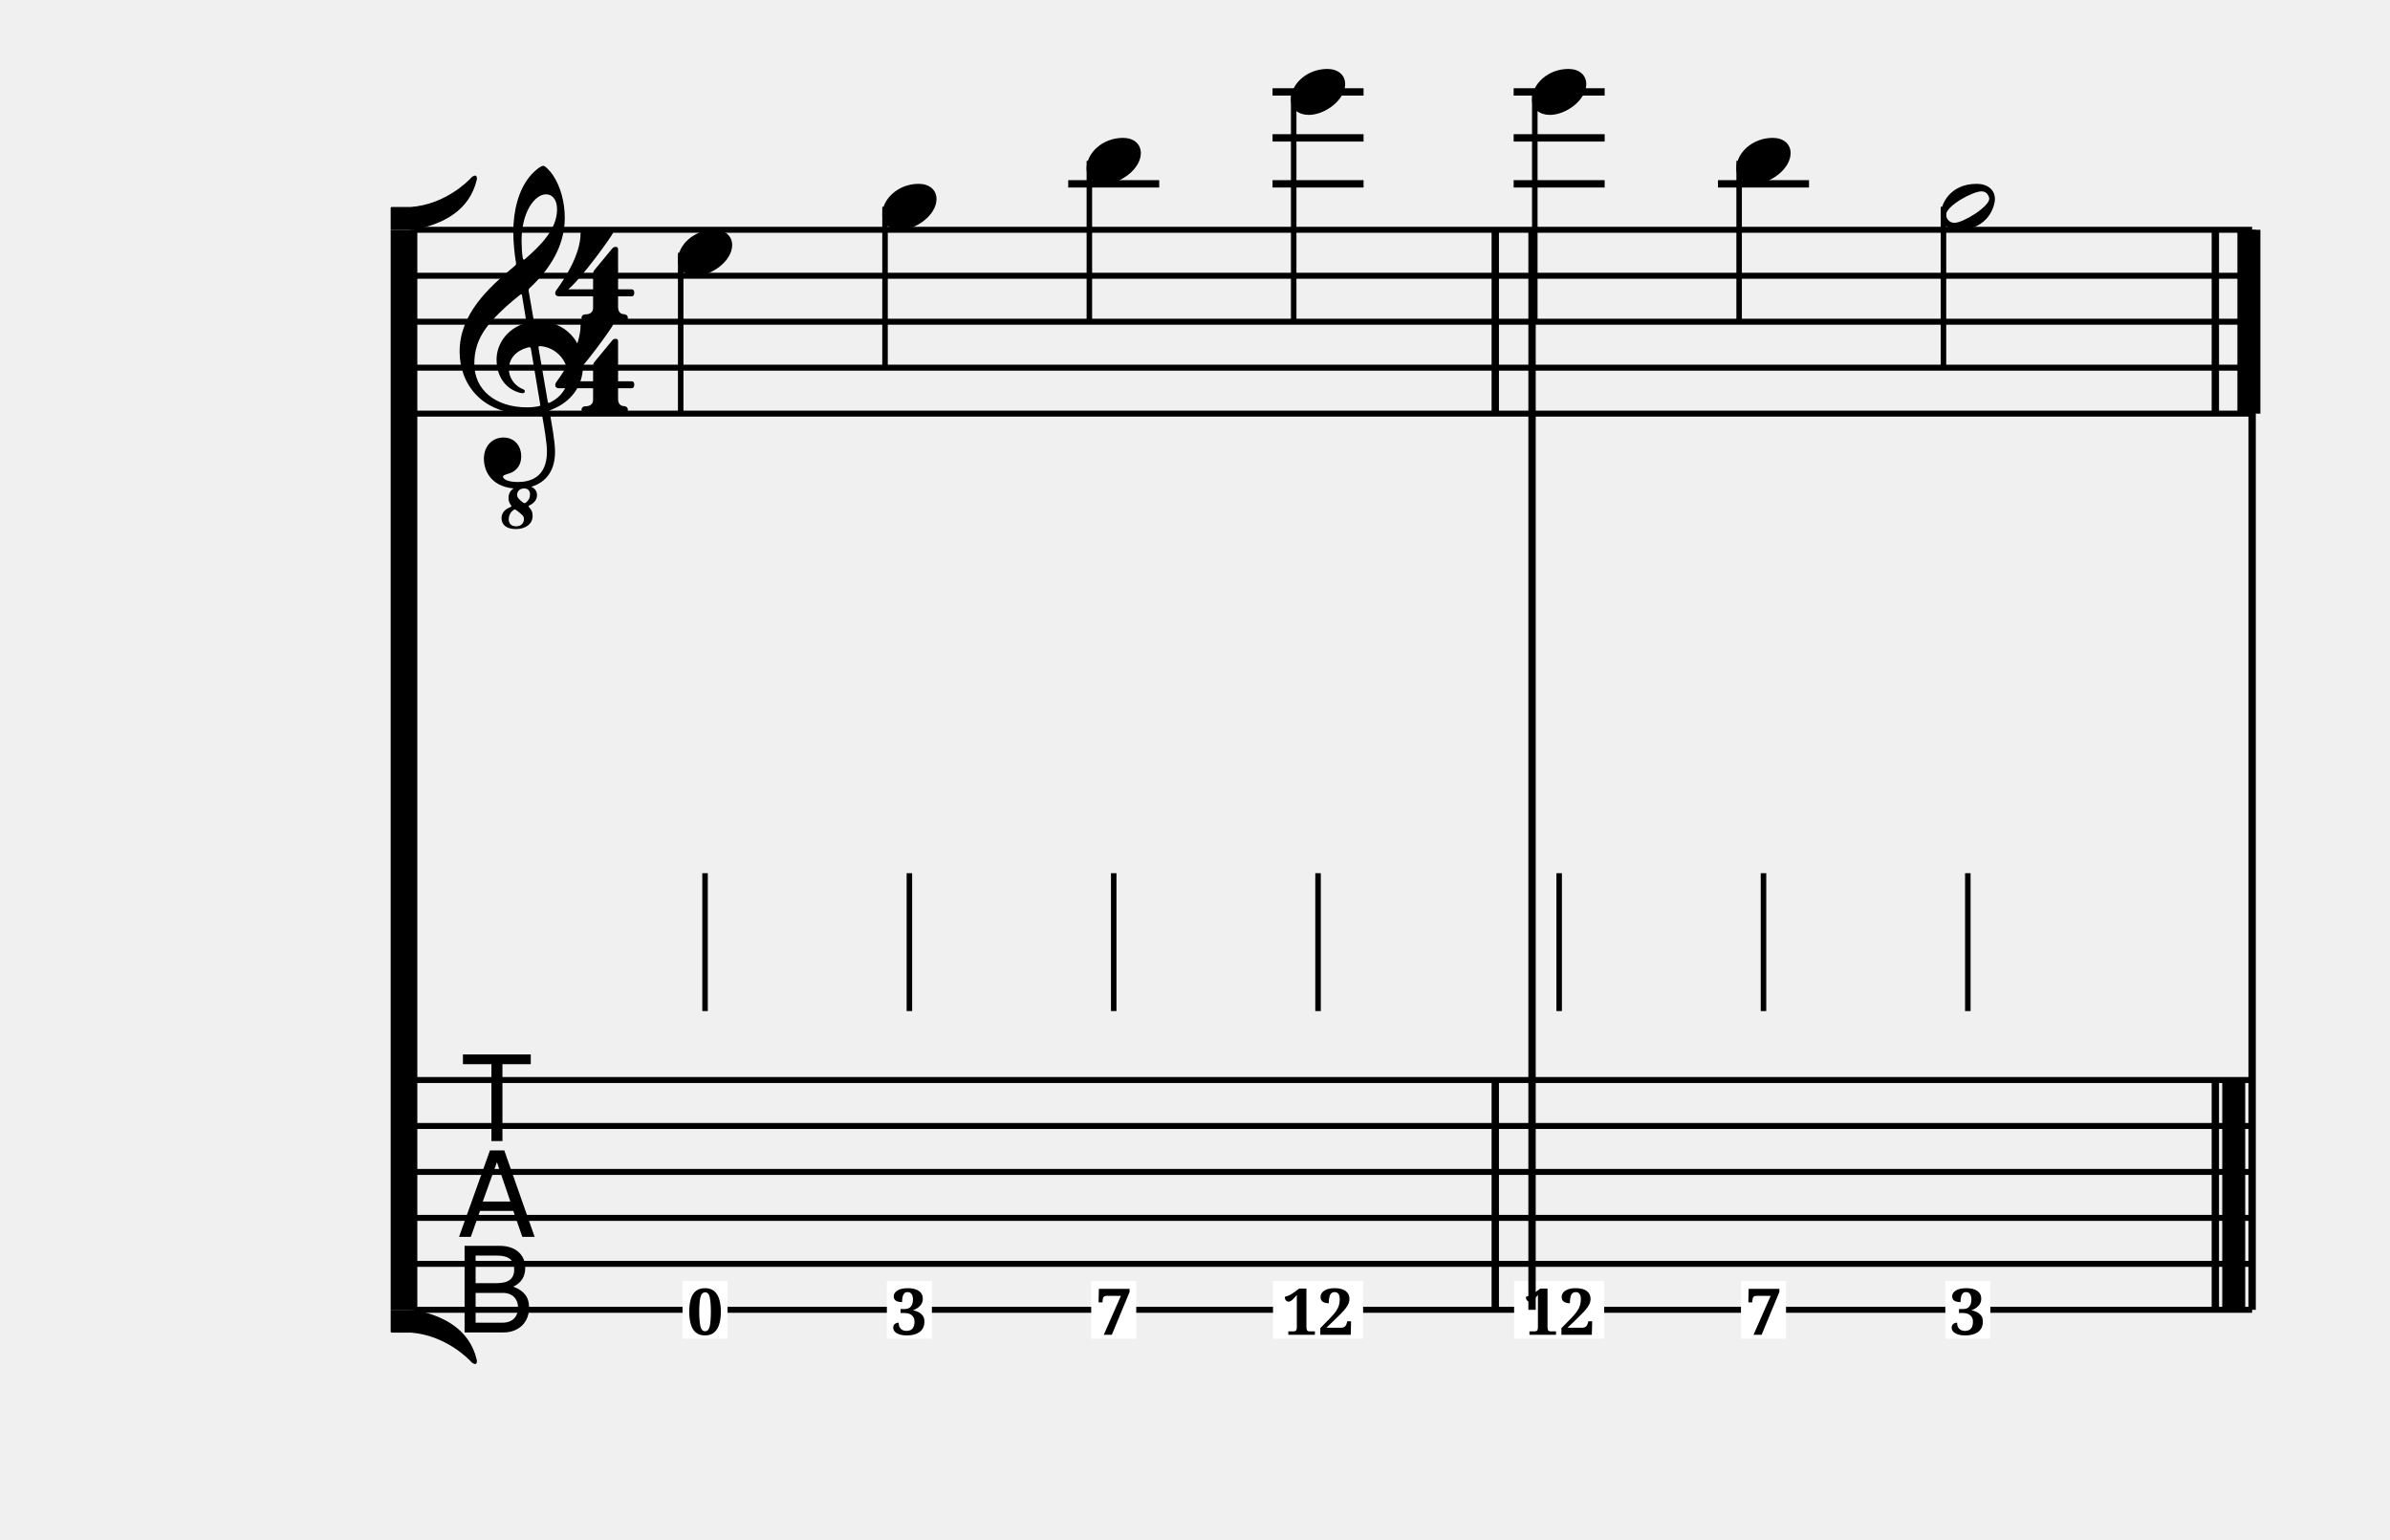
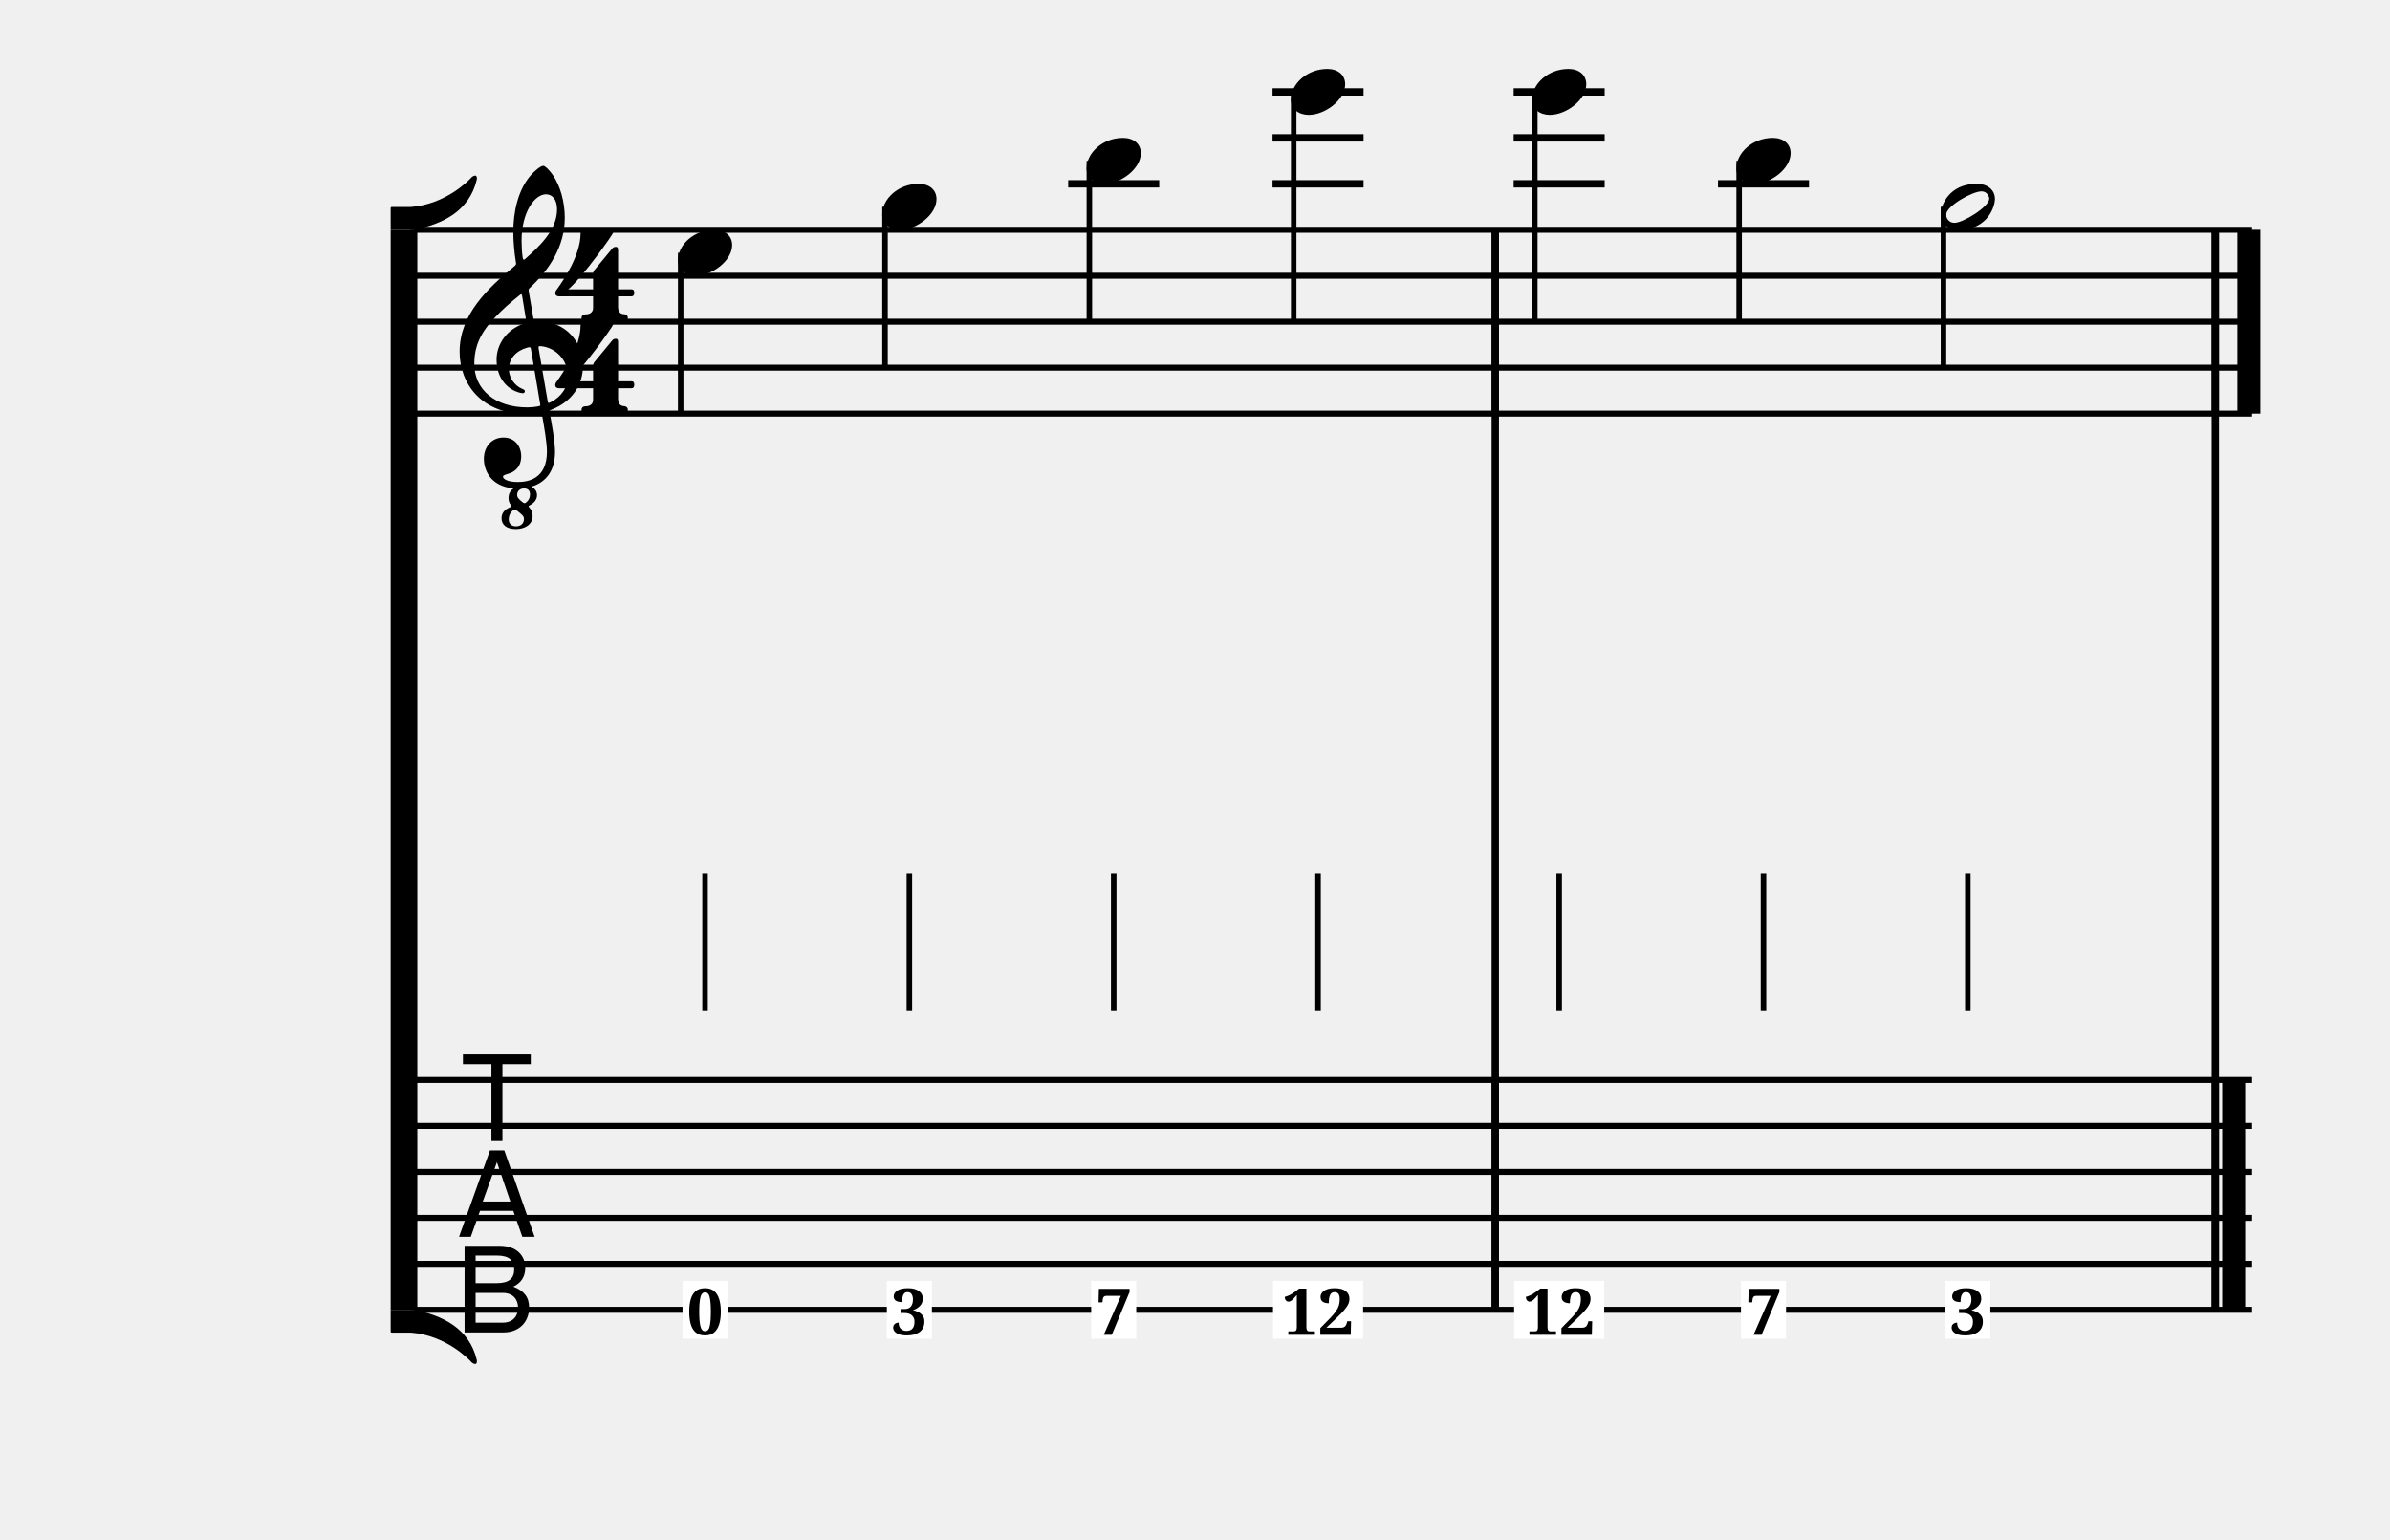
<svg xmlns="http://www.w3.org/2000/svg" width="364" height="234.5" viewBox="-1750 -1250 13000 8375">
  <line x1="500" y1="0" x2="10500" y2="0" stroke="black" stroke-width="32.5" />
  <line x1="500" y1="250" x2="10500" y2="250" stroke="black" stroke-width="32.5" />
  <line x1="500" y1="500" x2="10500" y2="500" stroke="black" stroke-width="32.5" />
  <line x1="500" y1="750" x2="10500" y2="750" stroke="black" stroke-width="32.5" />
  <line x1="500" y1="1000" x2="10500" y2="1000" stroke="black" stroke-width="32.5" />
  <path d="M0 -87C0 87 119 252 364 252C387 252 413 250 433 246C444 244 446 243 448 255C460 322 475 409 475 456C475 604 375 622 316 622C262 622 236 606 236 593C236 586 245 583 268 576C299 567 335 540 335 482C335 427 300 380 239 380C172 380 132 433 132 495C132 556 166 645 294 657C276 668 266 686 266 709C266 724 270 736 278 746C283 753 285 755 273 760C241 773 228 795 228 819C228 852 252 878 306 878C355 878 397 853 397 807C397 789 393 776 381 763C374 755 372 753 384 747C411 733 421 712 421 694C421 674 411 657 390 648C452 629 519 579 519 458C519 401 501 306 490 244C488 232 489 233 503 227C604 187 671 102 671 -11C671 -139 577 -252 430 -252C404 -252 404 -252 401 -270L376 -415C374 -427 376 -428 382 -434C490 -535 572 -662 572 -815C572 -902 548 -988 507 -1048C492 -1070 466 -1098 455 -1098C441 -1098 410 -1072 390 -1050C316 -968 292 -843 292 -739C292 -681 299 -616 306 -575C308 -563 309 -561 297 -551C153 -432 0 -289 0 -87ZM80 -20C80 -79 90 -158 173 -252C233 -319 279 -356 326 -394C336 -402 338 -401 340 -390L361 -262C364 -243 364 -244 346 -238C258 -208 201 -129 201 -44C201 46 248 110 316 133C324 136 336 139 343 139C351 139 355 134 355 128C355 121 347 118 340 115C298 97 268 54 268 8C268 -49 307 -92 368 -109C384 -113 386 -112 388 -101L438 197C440 208 439 208 424 211C408 214 388 216 368 216C193 216 80 119 80 -20ZM337 -691C337 -847 409 -943 470 -943C503 -943 530 -916 530 -861C530 -750 435 -660 356 -591C349 -585 345 -586 343 -599C339 -625 337 -659 337 -691ZM441 -117C522 -110 589 -42 589 46C589 109 551 160 495 188C483 194 481 194 479 182L430 -103C428 -115 429 -118 441 -117ZM267 825C267 809 274 786 295 773C300 770 303 771 310 776C342 801 350 808 350 823C350 849 331 863 307 863C277 863 267 843 267 825ZM351 657C375 657 383 673 383 689C383 706 376 723 359 735C355 738 352 738 344 733C321 715 313 706 313 692C313 670 329 657 351 657Z" fill="black" transform="translate(750, 750)" />
  <path d="M40 112L226 112L226 175C226 202 204 210 186 210C170 210 163 219 163 229C163 239 167 250 182 250L395 250C405 250 415 243 415 229C415 215 403 209 393 209C383 209 362 203 362 171L362 112L435 112C445 112 450 105 450 93C450 81 446 74 435 74L362 74L362 -140C362 -148 361 -157 350 -157C341 -157 336 -155 330 -148L235 -33C231 -28 226 -22 226 -10L226 74L91 74C171 6 331 -221 334 -232C334 -234 335 -235 335 -237C335 -245 328 -251 320 -251C311 -251 270 -249 252 -249C234 -249 189 -251 181 -251C172 -251 158 -248 158 -232C158 -108 60 31 30 73L24 81C24 82 23 83 23 84C21 88 20 92 20 95C20 105 28 112 40 112Z" fill="black" transform="translate(1250, 250)" />
  <path d="M40 112L226 112L226 175C226 202 204 210 186 210C170 210 163 219 163 229C163 239 167 250 182 250L395 250C405 250 415 243 415 229C415 215 403 209 393 209C383 209 362 203 362 171L362 112L435 112C445 112 450 105 450 93C450 81 446 74 435 74L362 74L362 -140C362 -148 361 -157 350 -157C341 -157 336 -155 330 -148L235 -33C231 -28 226 -22 226 -10L226 74L91 74C171 6 331 -221 334 -232C334 -234 335 -235 335 -237C335 -245 328 -251 320 -251C311 -251 270 -249 252 -249C234 -249 189 -251 181 -251C172 -251 158 -248 158 -232C158 -108 60 31 30 73L24 81C24 82 23 83 23 84C21 88 20 92 20 95C20 105 28 112 40 112Z" fill="black" transform="translate(1250, 750)" />
  <path d="M0 42C0 94 43 125 97 125C186 125 295 43 295 -42C295 -93 255 -125 198 -125C88 -125 0 -44 0 42Z" fill="black" transform="translate(1937.5, 125)" />
  <line x1="1952.5" y1="125" x2="1952.5" y2="1000" stroke="black" stroke-width="30" />
  <path d="M0 42C0 94 43 125 97 125C186 125 295 43 295 -42C295 -93 255 -125 198 -125C88 -125 0 -44 0 42Z" fill="black" transform="translate(3048.946, -125)" />
  <line x1="3063.946" y1="-125" x2="3063.946" y2="750" stroke="black" stroke-width="30" />
  <path d="M0 42C0 94 43 125 97 125C186 125 295 43 295 -42C295 -93 255 -125 198 -125C88 -125 0 -44 0 42Z" fill="black" transform="translate(4160.393, -375)" />
  <line x1="4060.393" y1="-250" x2="4555.393" y2="-250" stroke="black" stroke-width="40" />
  <line x1="4175.393" y1="-375" x2="4175.393" y2="500" stroke="black" stroke-width="30" />
  <path d="M0 42C0 94 43 125 97 125C186 125 295 43 295 -42C295 -93 255 -125 198 -125C88 -125 0 -44 0 42Z" fill="black" transform="translate(5271.839, -750)" />
  <line x1="5171.839" y1="-250" x2="5666.839" y2="-250" stroke="black" stroke-width="40" />
  <line x1="5171.839" y1="-500" x2="5666.839" y2="-500" stroke="black" stroke-width="40" />
  <line x1="5171.839" y1="-750" x2="5666.839" y2="-750" stroke="black" stroke-width="40" />
  <line x1="5286.839" y1="-750" x2="5286.839" y2="500" stroke="black" stroke-width="30" />
  <line x1="6383.285" y1="0" x2="6383.285" y2="1000" stroke="black" stroke-width="40" />
  <path d="M0 42C0 94 43 125 97 125C186 125 295 43 295 -42C295 -93 255 -125 198 -125C88 -125 0 -44 0 42Z" fill="black" transform="translate(6583.285, -750)" />
  <line x1="6483.285" y1="-250" x2="6978.285" y2="-250" stroke="black" stroke-width="40" />
  <line x1="6483.285" y1="-500" x2="6978.285" y2="-500" stroke="black" stroke-width="40" />
  <line x1="6483.285" y1="-750" x2="6978.285" y2="-750" stroke="black" stroke-width="40" />
  <line x1="6598.285" y1="-750" x2="6598.285" y2="500" stroke="black" stroke-width="30" />
  <path d="M0 42C0 94 43 125 97 125C186 125 295 43 295 -42C295 -93 255 -125 198 -125C88 -125 0 -44 0 42Z" fill="black" transform="translate(7694.731, -375)" />
  <line x1="7594.731" y1="-250" x2="8089.731" y2="-250" stroke="black" stroke-width="40" />
  <line x1="7709.731" y1="-375" x2="7709.731" y2="500" stroke="black" stroke-width="30" />
  <path d="M97 125C262 125 295 -9 295 -42C295 -93 254 -125 196 -125C47 -125 0 -10 0 42C0 95 42 125 97 125ZM29 44C29 -5 174 -84 221 -84C240 -84 251 -75 258 -63C261 -57 264 -51 264 -44C264 -1 123 87 75 87C54 87 42 76 35 64C32 58 29 51 29 44Z" fill="black" transform="translate(8806.178, -125)" />
  <line x1="8821.178" y1="-125" x2="8821.178" y2="750" stroke="black" stroke-width="30" />
  <line x1="10300" y1="0" x2="10300" y2="1000" stroke="black" stroke-width="40" />
  <line x1="10482.5" y1="0" x2="10482.5" y2="1000" stroke="black" stroke-width="125" />
  <line x1="500" y1="4625" x2="10500" y2="4625" stroke="black" stroke-width="32.5" />
  <line x1="500" y1="4875" x2="10500" y2="4875" stroke="black" stroke-width="32.5" />
  <line x1="500" y1="5125" x2="10500" y2="5125" stroke="black" stroke-width="32.5" />
  <line x1="500" y1="5375" x2="10500" y2="5375" stroke="black" stroke-width="32.5" />
  <line x1="500" y1="5625" x2="10500" y2="5625" stroke="black" stroke-width="32.5" />
  <line x1="500" y1="5875" x2="10500" y2="5875" stroke="black" stroke-width="32.5" />
  <path d="M27 277L27 748L239 748C324 748 378 691 378 613C378 557 352 522 292 499C335 479 357 444 357 397C357 328 307 277 218 277ZM61 228L111 87L292 87L341 228L408 228L243 -242L165 -242L-3 228ZM18 -764L18 -711L173 -711L173 -293L233 -293L233 -711L387 -711L387 -764ZM87 533L234 533C290 533 318 568 318 614C318 659 290 695 234 695L87 695ZM203 330C270 330 297 357 297 405C297 453 270 480 203 480L87 480L87 330ZM203 -178L276 36L126 36Z" fill="black" transform="translate(750, 5250)" />
  <rect x="1962.5" y="5717.5" width="245" height="315" fill="white" stroke="none" stroke-width="0" />
  <text x="2085" y="5875" font-family="serif" font-size="350" fill="black" text-anchor="middle" font-weight="bold" font-style="normal" dominant-baseline="central">0</text>
  <line x1="2085" y1="4250" x2="2085" y2="3500" stroke="black" stroke-width="30" />
  <rect x="3073.946" y="5717.5" width="245" height="315" fill="white" stroke="none" stroke-width="0" />
  <text x="3196.446" y="5875" font-family="serif" font-size="350" fill="black" text-anchor="middle" font-weight="bold" font-style="normal" dominant-baseline="central">3</text>
  <line x1="3196.446" y1="4250" x2="3196.446" y2="3500" stroke="black" stroke-width="30" />
  <rect x="4185.393" y="5717.5" width="245" height="315" fill="white" stroke="none" stroke-width="0" />
  <text x="4307.893" y="5875" font-family="serif" font-size="350" fill="black" text-anchor="middle" font-weight="bold" font-style="normal" dominant-baseline="central">7</text>
  <line x1="4307.893" y1="4250" x2="4307.893" y2="3500" stroke="black" stroke-width="30" />
  <rect x="5174.339" y="5717.5" width="490" height="315" fill="white" stroke="none" stroke-width="0" />
  <text x="5419.339" y="5875" font-family="serif" font-size="350" fill="black" text-anchor="middle" font-weight="bold" font-style="normal" dominant-baseline="central">12</text>
  <line x1="5419.339" y1="4250" x2="5419.339" y2="3500" stroke="black" stroke-width="30" />
  <line x1="6383.285" y1="4625" x2="6383.285" y2="5875" stroke="black" stroke-width="40" />
  <rect x="6485.785" y="5717.5" width="490" height="315" fill="white" stroke="none" stroke-width="0" />
  <text x="6730.785" y="5875" font-family="serif" font-size="350" fill="black" text-anchor="middle" font-weight="bold" font-style="normal" dominant-baseline="central">12</text>
  <line x1="6730.785" y1="4250" x2="6730.785" y2="3500" stroke="black" stroke-width="30" />
  <rect x="7719.731" y="5717.5" width="245" height="315" fill="white" stroke="none" stroke-width="0" />
  <text x="7842.231" y="5875" font-family="serif" font-size="350" fill="black" text-anchor="middle" font-weight="bold" font-style="normal" dominant-baseline="central">7</text>
  <line x1="7842.231" y1="4250" x2="7842.231" y2="3500" stroke="black" stroke-width="30" />
  <rect x="8831.178" y="5717.5" width="245" height="315" fill="white" stroke="none" stroke-width="0" />
  <text x="8953.678" y="5875" font-family="serif" font-size="350" fill="black" text-anchor="middle" font-weight="bold" font-style="normal" dominant-baseline="central">3</text>
  <line x1="8953.678" y1="4250" x2="8953.678" y2="3500" stroke="black" stroke-width="30" />
  <line x1="10300" y1="4625" x2="10300" y2="5875" stroke="black" stroke-width="40" />
  <line x1="10400" y1="4625" x2="10400" y2="5875" stroke="black" stroke-width="125" />
  <line x1="500" y1="0" x2="500" y2="5875" stroke="black" stroke-width="40" />
-   <line x1="6583.285" y1="0" x2="6583.285" y2="5875" stroke="black" stroke-width="40" />
-   <line x1="10500" y1="0" x2="10500" y2="5875" stroke="black" stroke-width="40" />
+   <line x1="6383.285" y1="0" x2="6383.285" y2="5875" stroke="black" stroke-width="40" />
+   <line x1="10300" y1="0" x2="10300" y2="5875" stroke="black" stroke-width="40" />
  <line x1="437.5" y1="0" x2="437.5" y2="5875" stroke="black" stroke-width="125" />
  <path d="M0 -117L0 0L125 0C285 -30 428 -104 468 -271C469 -275 469 -278 469 -281C469 -289 466 -293 461 -295C452 -295 441 -288 436 -281C426 -270 300 -138 109 -124L8 -124C2 -124 0 -123 0 -117Z" fill="black" transform="translate(375,0)" />
  <path d="M0 0L0 117C0 123 2 124 8 124L109 124C300 138 426 270 436 281C441 288 452 295 461 295C466 293 469 289 469 281C469 278 469 275 468 271C428 104 285 30 125 0Z" fill="black" transform="translate(375,5875)" />
</svg>
